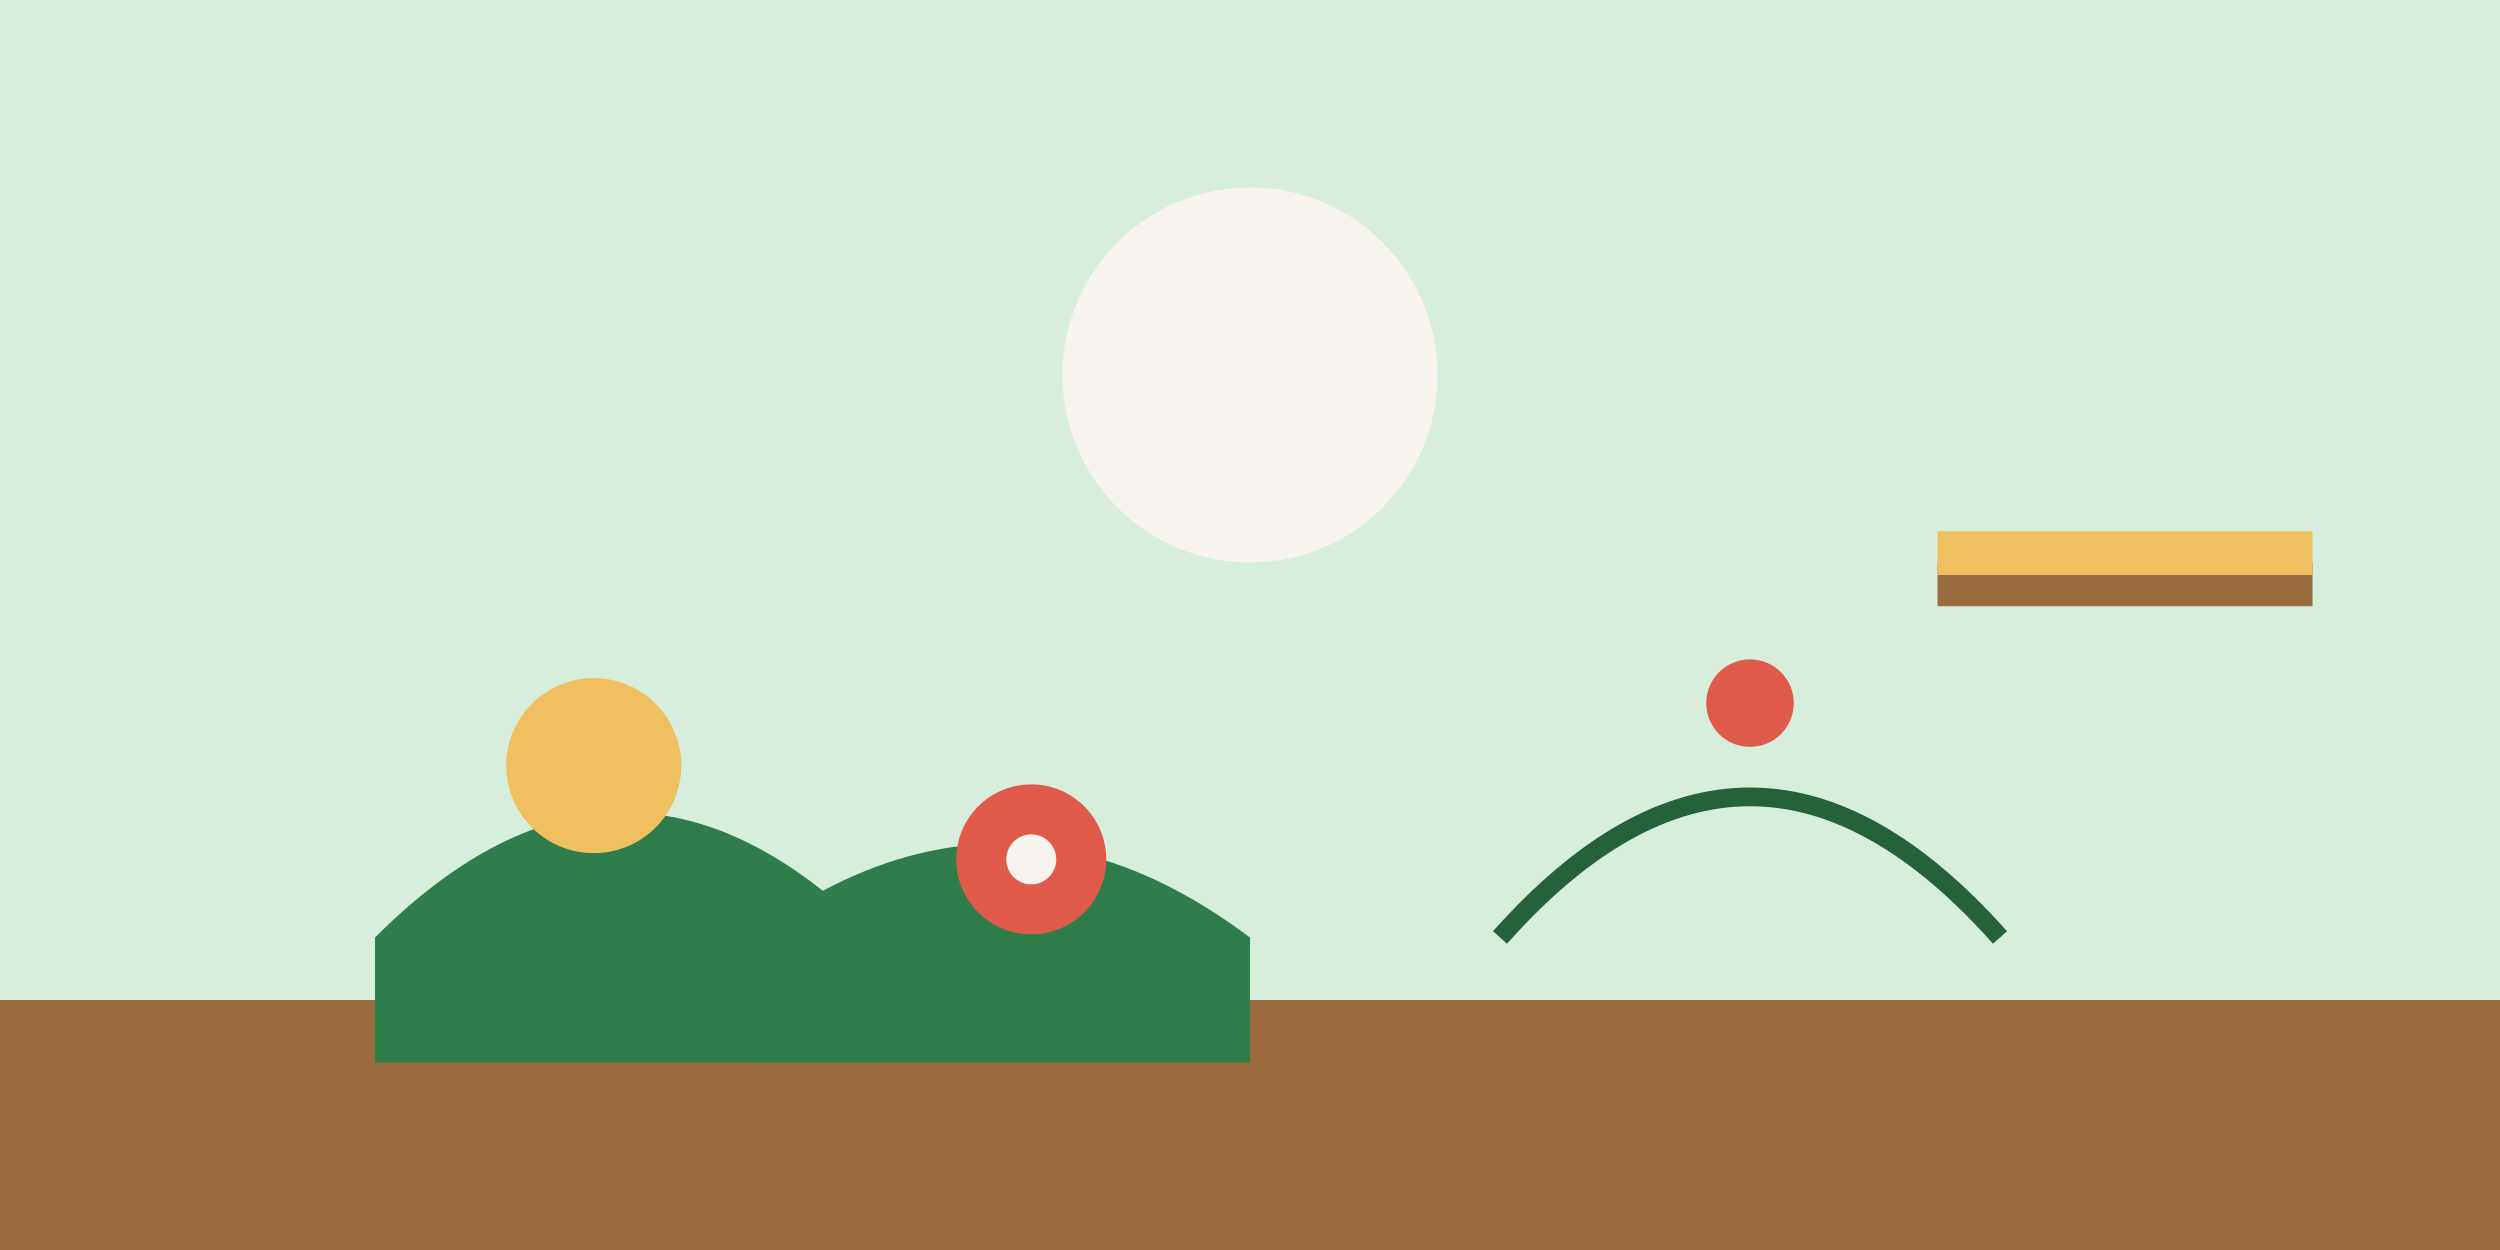
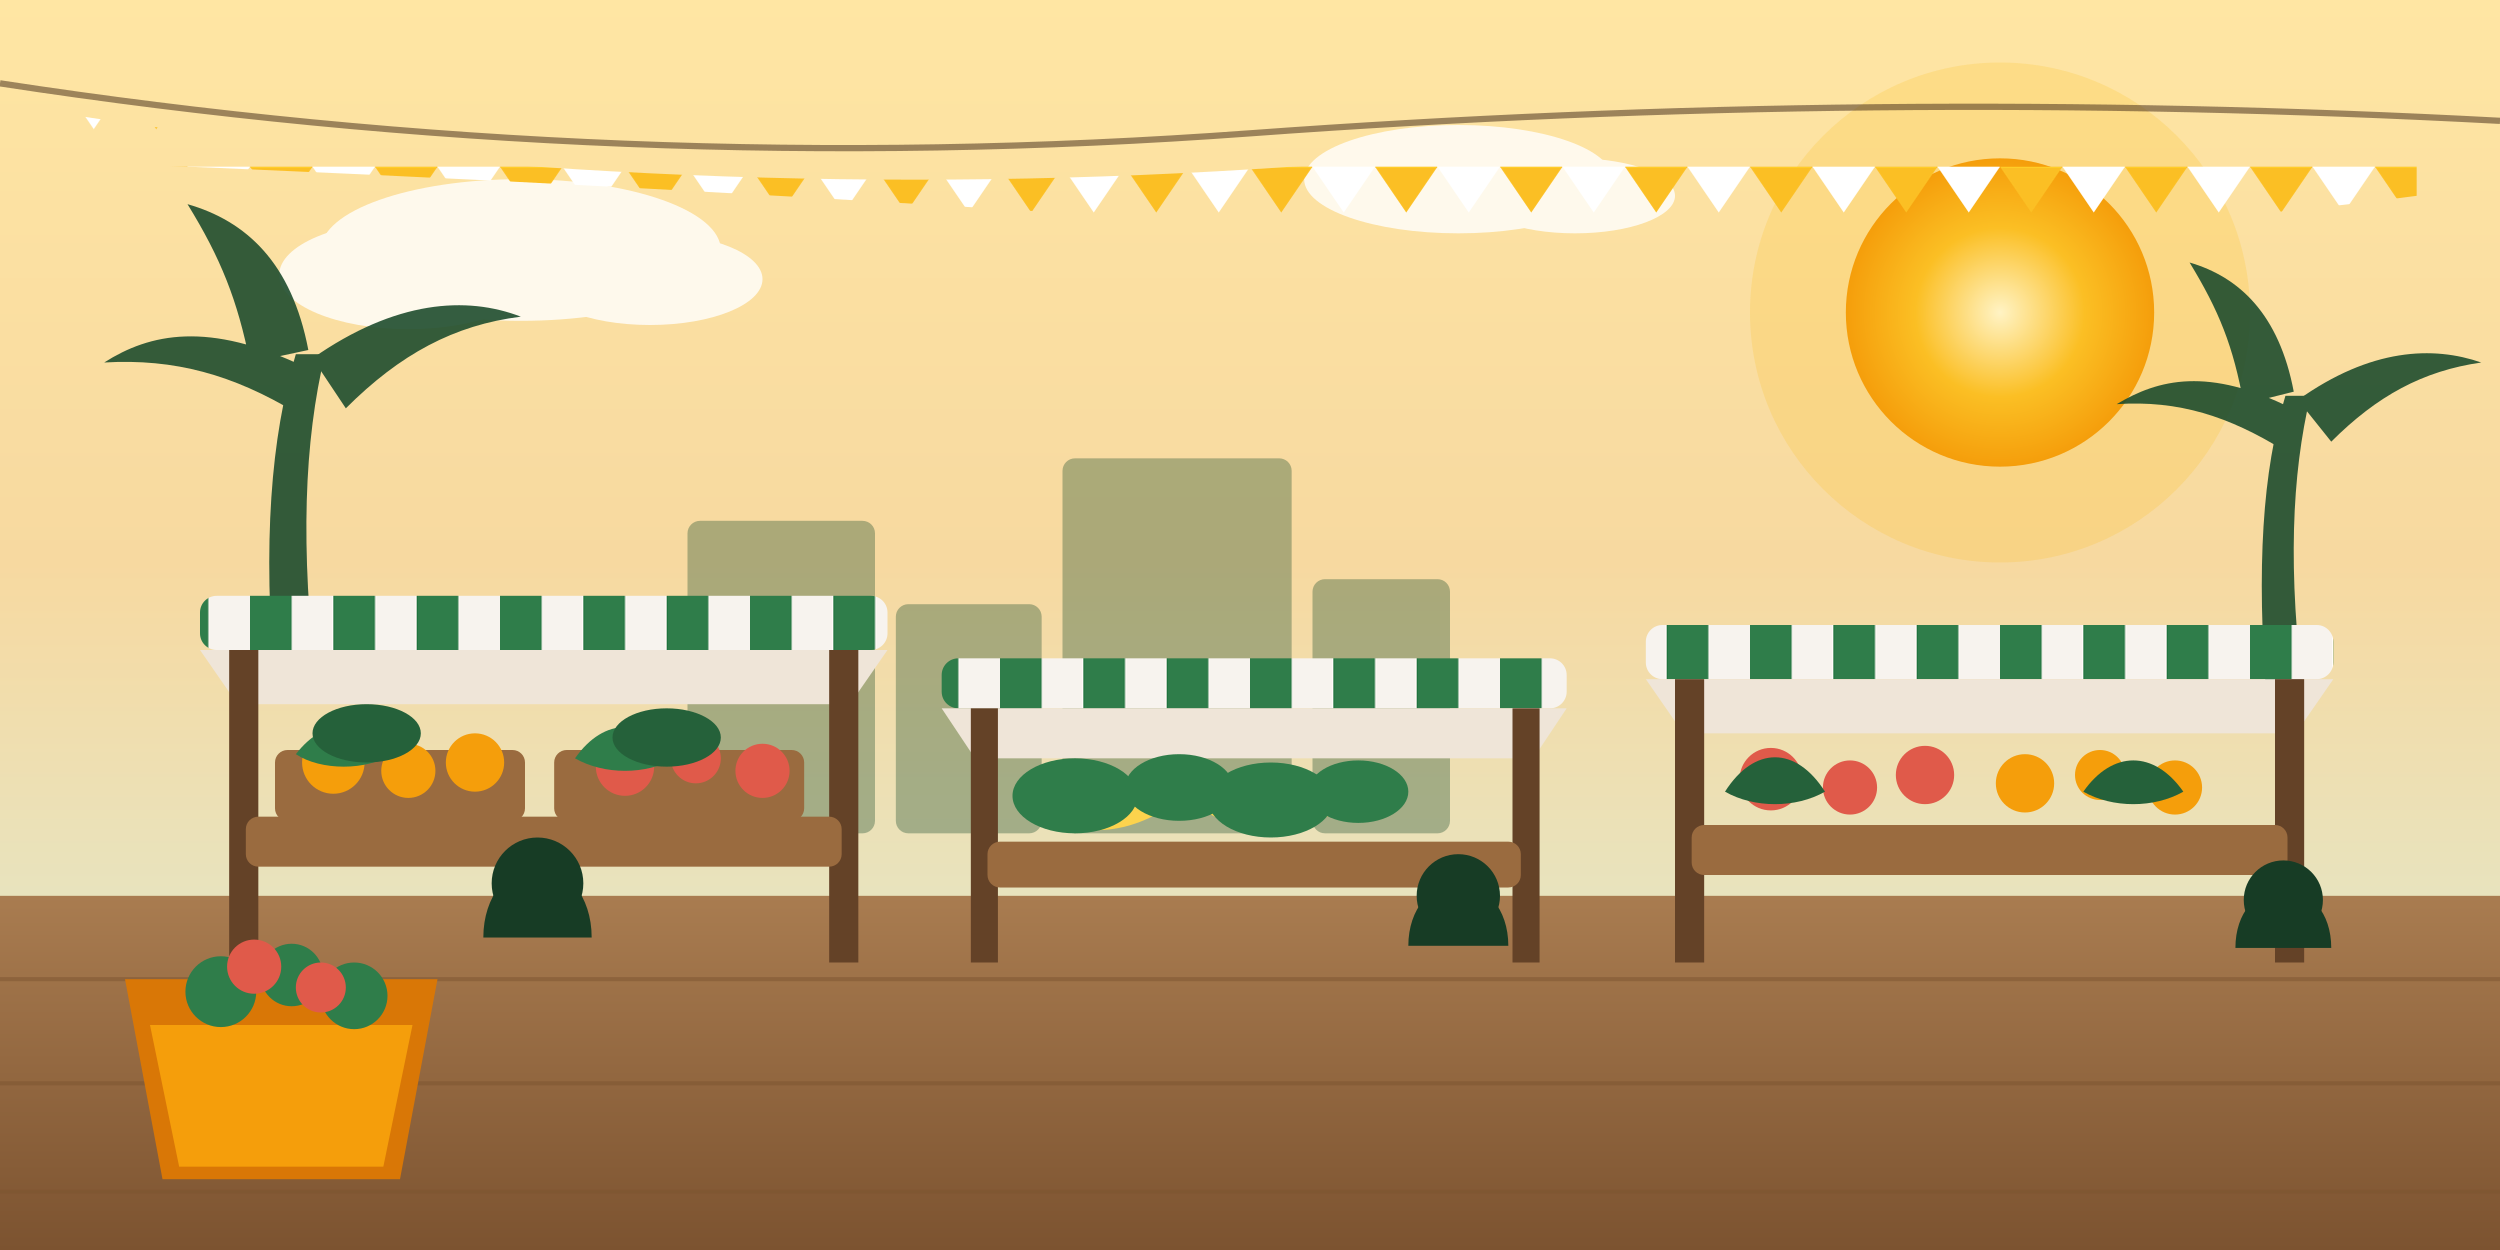
- <svg xmlns="http://www.w3.org/2000/svg" width="800" height="400" viewBox="0 0 800 400" role="img" aria-labelledby="title">
-   <rect width="800" height="400" fill="#d8eedd" />
-   <rect y="320" width="800" height="80" fill="#9a6b3f" />
-   <circle cx="400" cy="120" r="60" fill="#f7f3ee" />
-   <path d="M120 300 Q200 220 280 300 L280 340 L120 340 Z" fill="#2f7d4a" />
-   <path d="M240 300 Q320 240 400 300 L400 340 L240 340 Z" fill="#2f7d4a" />
-   <circle cx="190" cy="245" r="28" fill="#f0c060" />
-   <circle cx="330" cy="275" r="24" fill="#e05a4a" />
-   <circle cx="330" cy="275" r="8" fill="#f7f3ee" />
-   <path d="M480 300 Q560 210 640 300" fill="none" stroke="#25613a" stroke-width="6" />
-   <circle cx="560" cy="225" r="14" fill="#e05a4a" />
-   <rect x="620" y="180" width="120" height="14" fill="#9a6b3f" />
-   <rect x="620" y="170" width="120" height="14" fill="#f0c060" />
+ <svg xmlns="http://www.w3.org/2000/svg" viewBox="0 0 1200 600" width="1200" height="600" preserveAspectRatio="xMidYMid slice" role="img" aria-labelledby="t1">
+   <defs>
+     <linearGradient id="f1-cielo" x1="0" y1="0" x2="0" y2="1">
+       <stop offset="0" stop-color="#ffe6a3" />
+       <stop offset="0.45" stop-color="#f7d9a0" />
+       <stop offset="1" stop-color="#d8eedd" />
+     </linearGradient>
+     <radialGradient id="f1-sol" cx="0.5" cy="0.5" r="0.5">
+       <stop offset="0" stop-color="#fff3c4" />
+       <stop offset="0.55" stop-color="#fbbf24" />
+       <stop offset="1" stop-color="#f59e0b" />
+     </radialGradient>
+     <linearGradient id="f1-calle" x1="0" y1="0" x2="0" y2="1">
+       <stop offset="0" stop-color="#a97c50" />
+       <stop offset="1" stop-color="#7c5330" />
+     </linearGradient>
+     <pattern id="f1-rayas" width="40" height="40" patternUnits="userSpaceOnUse">
+       <rect width="40" height="40" fill="#f7f3ee" />
+       <rect width="20" height="40" fill="#2f7d4a" />
+     </pattern>
+     <pattern id="f1-banderines" width="60" height="40" patternUnits="userSpaceOnUse">
+       <path d="M0 0h30l-15 22z" fill="#fbbf24" />
+       <path d="M30 0h30l-15 22z" fill="#ffffff" />
+     </pattern>
+   </defs>
+   <rect width="1200" height="600" fill="url(#f1-cielo)" />
+   <circle cx="960" cy="150" r="120" fill="#fbbf24" opacity="0.22" />
+   <circle cx="960" cy="150" r="74" fill="url(#f1-sol)" />
+   <g fill="#ffffff" opacity="0.8">
+     <ellipse cx="250" cy="120" rx="96" ry="34" />
+     <ellipse cx="196" cy="132" rx="62" ry="26" />
+     <ellipse cx="312" cy="134" rx="54" ry="22" />
+     <ellipse cx="700" cy="86" rx="74" ry="26" />
+     <ellipse cx="756" cy="94" rx="48" ry="18" />
+   </g>
+   <g fill="#1e4d2e" opacity="0.9">
+     <path d="M132 330c-6-70-2-120 10-160h14c-10 42-12 92-4 160z" />
+     <path d="M146 176c-46-22-74-16-96-2 34-2 62 6 92 24zM150 172c40-28 74-30 100-20-32 4-58 18-84 44zM148 168c-8-42-30-62-58-70 16 26 24 46 30 76z" />
+     <path d="M1088 336c-5-64-2-110 9-146h12c-9 38-11 84-3 146z" />
+     <path d="M1100 196c-40-20-64-14-84-2 30-2 54 6 80 22zM1103 192c35-25 65-26 88-18-28 4-50 16-72 38zM1101 188c-7-37-26-55-50-62 14 23 21 40 26 68z" />
+   </g>
+   <g opacity="0.35" fill="#1e4d2e">
+     <rect x="330" y="250" width="90" height="150" rx="6" />
+     <rect x="430" y="290" width="70" height="110" rx="6" />
+     <rect x="510" y="220" width="110" height="180" rx="6" />
+     <rect x="630" y="278" width="66" height="122" rx="6" />
+   </g>
+   <g>
+     <path d="M0 40q300 46 600 24t600-6" stroke="#4d341f" stroke-width="3" fill="none" opacity="0.55" />
+     <path d="M40 56q290 44 580 24t540-8v22q-260 34-560 14T40 78z" fill="url(#f1-banderines)" />
+   </g>
+   <rect y="430" width="1200" height="170" fill="url(#f1-calle)" />
+   <g stroke="#7c5330" stroke-width="2" opacity="0.5">
+     <path d="M0 470h1200M0 520h1200M0 572h1200" />
+   </g>
+   <g>
+     <g>
+       <rect x="96" y="286" width="330" height="26" rx="8" fill="url(#f1-rayas)" />
+       <path d="M96 312h330l-18 26H114z" fill="#efe5d8" />
+       <rect x="110" y="312" width="14" height="150" fill="#644227" />
+       <rect x="398" y="312" width="14" height="150" fill="#644227" />
+       <rect x="118" y="392" width="286" height="24" rx="6" fill="#9a6b3f" />
+       <rect x="132" y="360" width="120" height="34" rx="6" fill="#9a6b3f" />
+       <rect x="266" y="360" width="120" height="34" rx="6" fill="#9a6b3f" />
+       <g fill="#f59e0b">
+         <circle cx="160" cy="366" r="15" />
+         <circle cx="196" cy="370" r="13" />
+         <circle cx="228" cy="366" r="14" />
+       </g>
+       <g fill="#e05a4a">
+         <circle cx="300" cy="368" r="14" />
+         <circle cx="334" cy="364" r="12" />
+         <circle cx="366" cy="370" r="13" />
+       </g>
+       <g fill="#2f7d4a">
+         <path d="M142 362c14-18 32-18 46 0-12 8-34 8-46 0z" />
+         <path d="M276 364c14-20 34-20 48 0-14 8-34 8-48 0z" />
+       </g>
+       <g fill="#25613a">
+         <ellipse cx="176" cy="352" rx="26" ry="14" />
+         <ellipse cx="320" cy="354" rx="26" ry="14" />
+       </g>
+     </g>
+     <g>
+       <rect x="452" y="316" width="300" height="24" rx="8" fill="url(#f1-rayas)" />
+       <path d="M452 340h300l-16 24H468z" fill="#efe5d8" />
+       <rect x="466" y="340" width="13" height="122" fill="#644227" />
+       <rect x="726" y="340" width="13" height="122" fill="#644227" />
+       <rect x="474" y="404" width="256" height="22" rx="6" fill="#9a6b3f" />
+       <g fill="#fcd34d">
+         <path d="M492 388c22-16 46-16 68 0-22 14-46 14-68 0z" />
+         <path d="M576 388c22-16 46-16 68 0-22 14-46 14-68 0z" />
+       </g>
+       <g fill="#2f7d4a">
+         <ellipse cx="516" cy="382" rx="30" ry="18" />
+         <ellipse cx="566" cy="378" rx="26" ry="16" />
+         <ellipse cx="610" cy="384" rx="30" ry="18" />
+         <ellipse cx="652" cy="380" rx="24" ry="15" />
+       </g>
+     </g>
+     <g>
+       <rect x="790" y="300" width="330" height="26" rx="8" fill="url(#f1-rayas)" />
+       <path d="M790 326h330l-18 26H808z" fill="#efe5d8" />
+       <rect x="804" y="326" width="14" height="136" fill="#644227" />
+       <rect x="1092" y="326" width="14" height="136" fill="#644227" />
+       <rect x="812" y="396" width="286" height="24" rx="6" fill="#9a6b3f" />
+       <g fill="#e05a4a">
+         <circle cx="850" cy="374" r="15" />
+         <circle cx="888" cy="378" r="13" />
+         <circle cx="924" cy="372" r="14" />
+       </g>
+       <g fill="#f59e0b">
+         <circle cx="972" cy="376" r="14" />
+         <circle cx="1008" cy="372" r="12" />
+         <circle cx="1044" cy="378" r="13" />
+       </g>
+       <g fill="#25613a">
+         <path d="M828 380c14-22 34-22 48 0-14 8-34 8-48 0z" />
+         <path d="M1000 380c14-20 34-20 48 0-14 8-34 8-48 0z" />
+       </g>
+     </g>
+   </g>
+   <g fill="#173c25">
+     <g transform="translate(258 424)">
+       <circle cx="0" cy="0" r="22" />
+       <path d="M-26 26c0-20 12-34 26-34s26 14 26 34z" />
+     </g>
+     <g transform="translate(700 430)">
+       <circle cx="0" cy="0" r="20" />
+       <path d="M-24 24c0-18 11-30 24-30s24 12 24 30z" />
+     </g>
+     <g transform="translate(1096 432)">
+       <circle cx="0" cy="0" r="19" />
+       <path d="M-23 23c0-17 10-28 23-28s23 11 23 28z" />
+     </g>
+   </g>
+   <g transform="translate(60 470)">
+     <path d="M0 0h150l-18 96H18z" fill="#d97706" />
+     <path d="M12 22h126l-14 68H26z" fill="#f59e0b" />
+     <g fill="#2f7d4a">
+       <circle cx="46" cy="6" r="17" />
+       <circle cx="80" cy="-2" r="15" />
+       <circle cx="110" cy="8" r="16" />
+     </g>
+     <g fill="#e05a4a">
+       <circle cx="62" cy="-6" r="13" />
+       <circle cx="94" cy="4" r="12" />
+     </g>
+   </g>
</svg>
